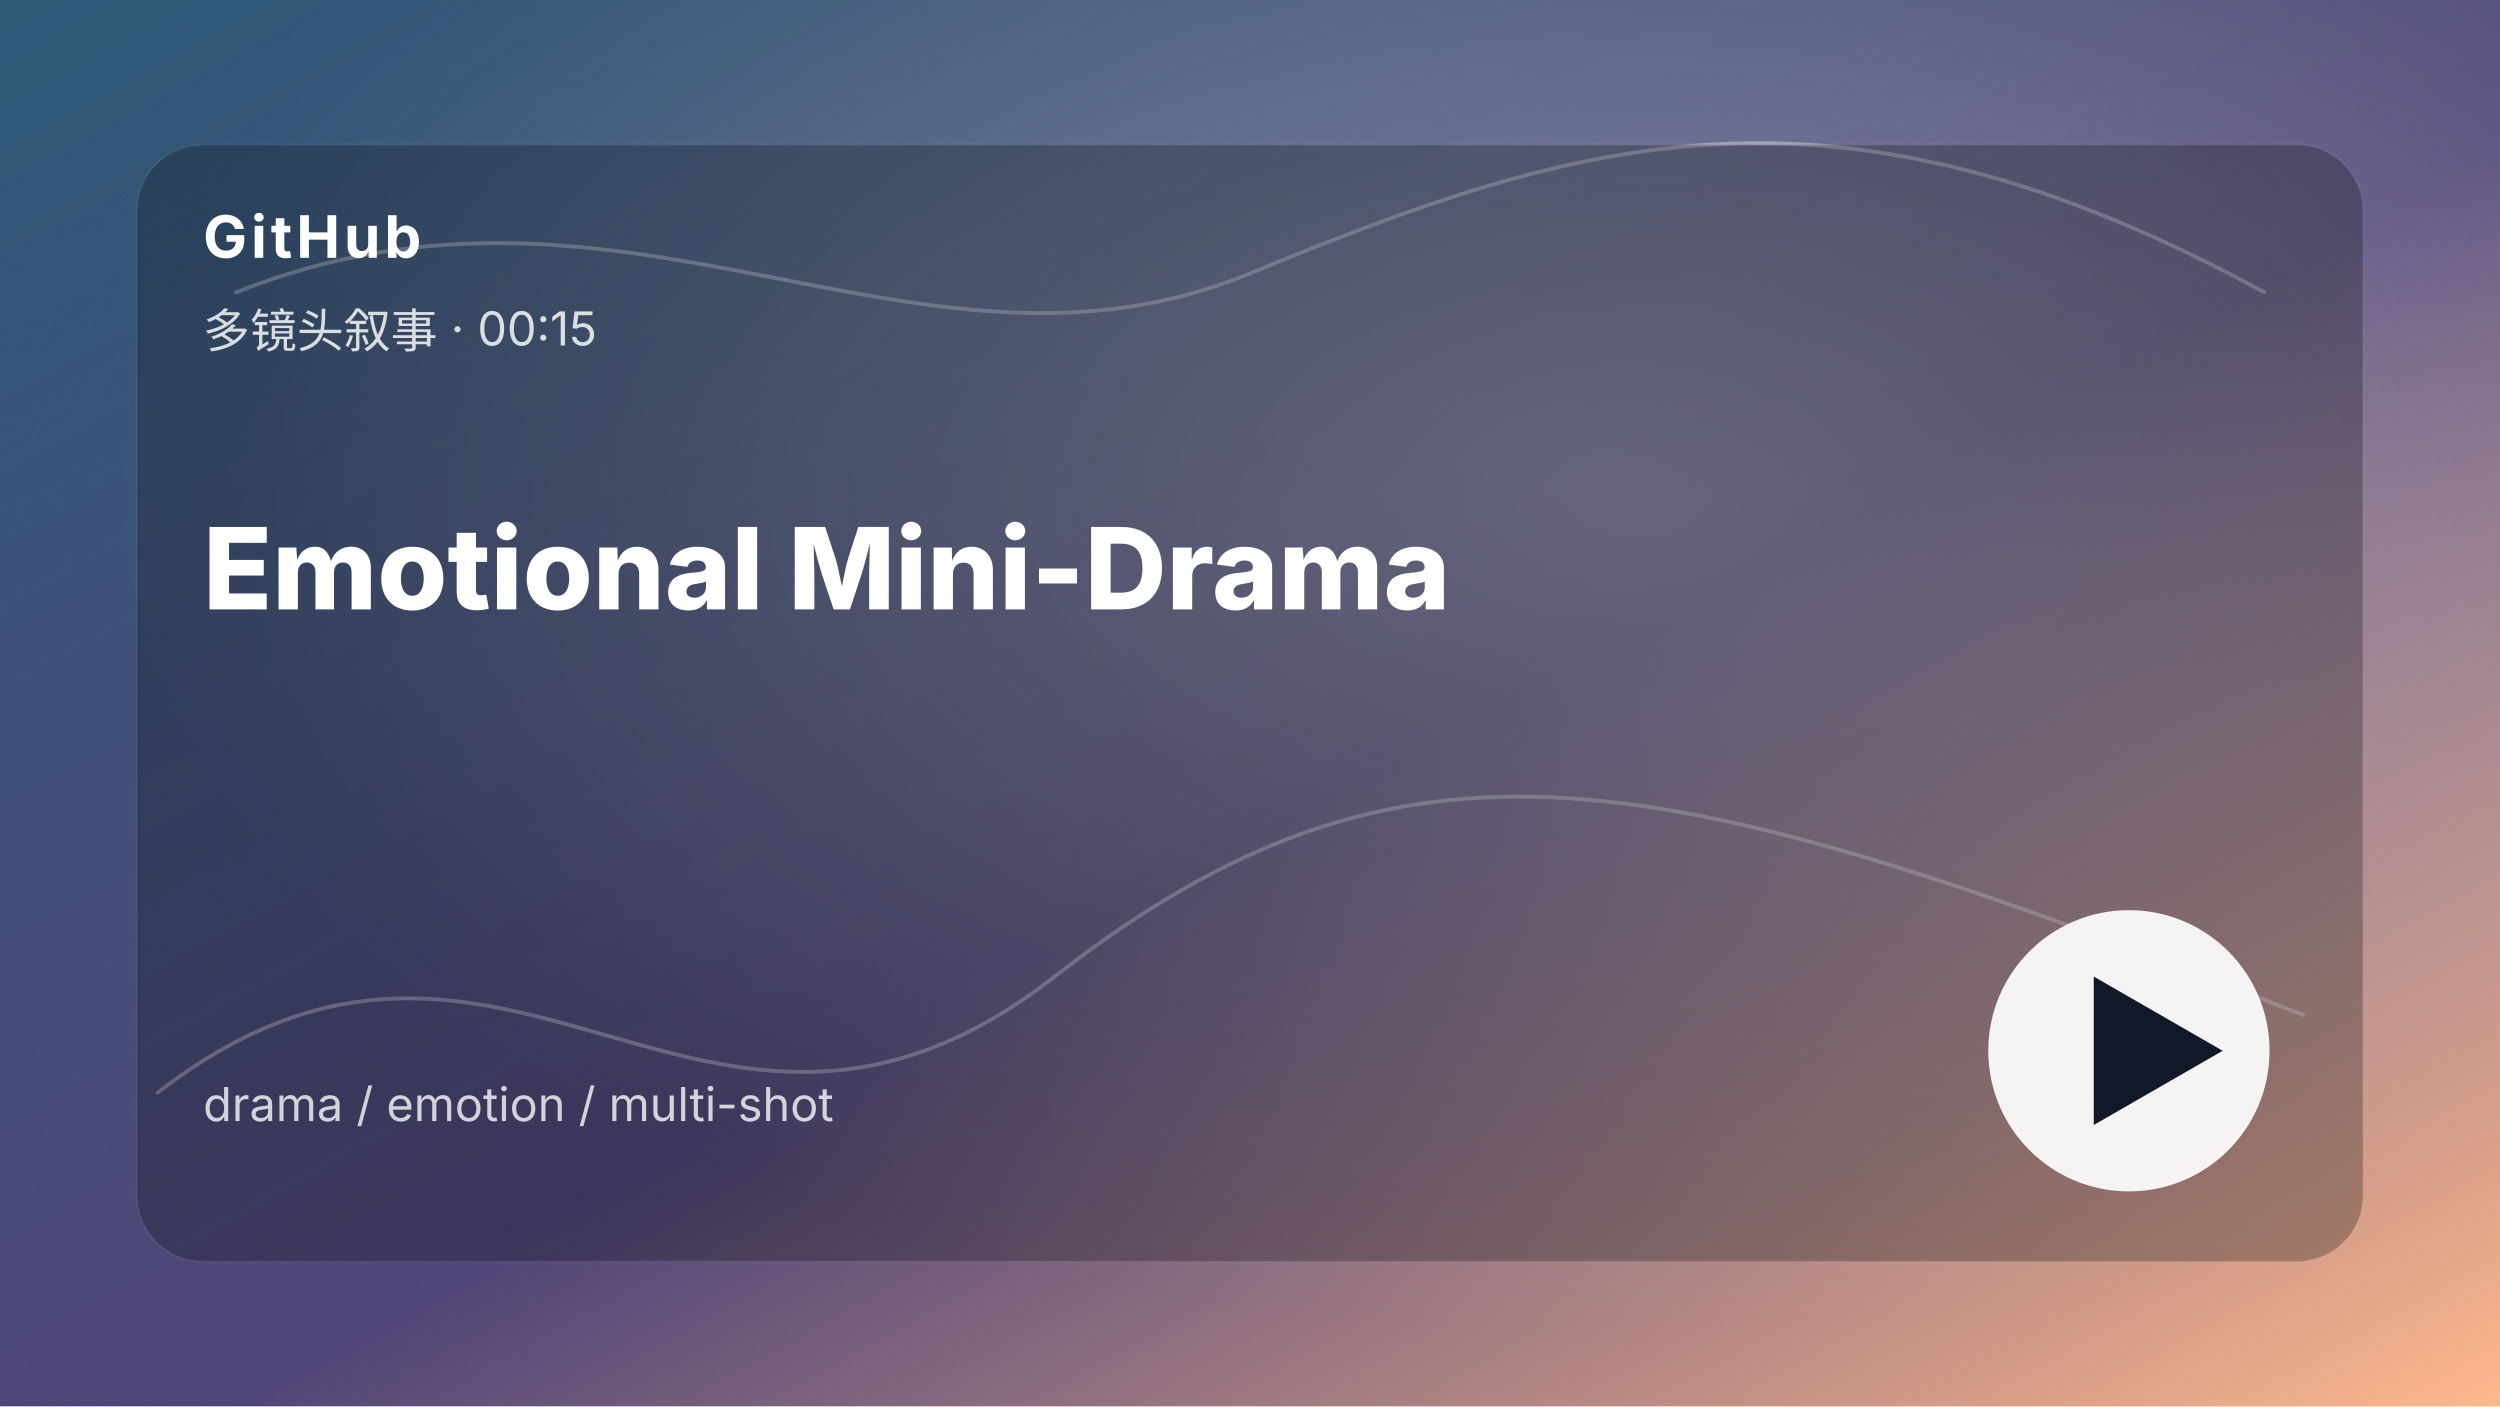
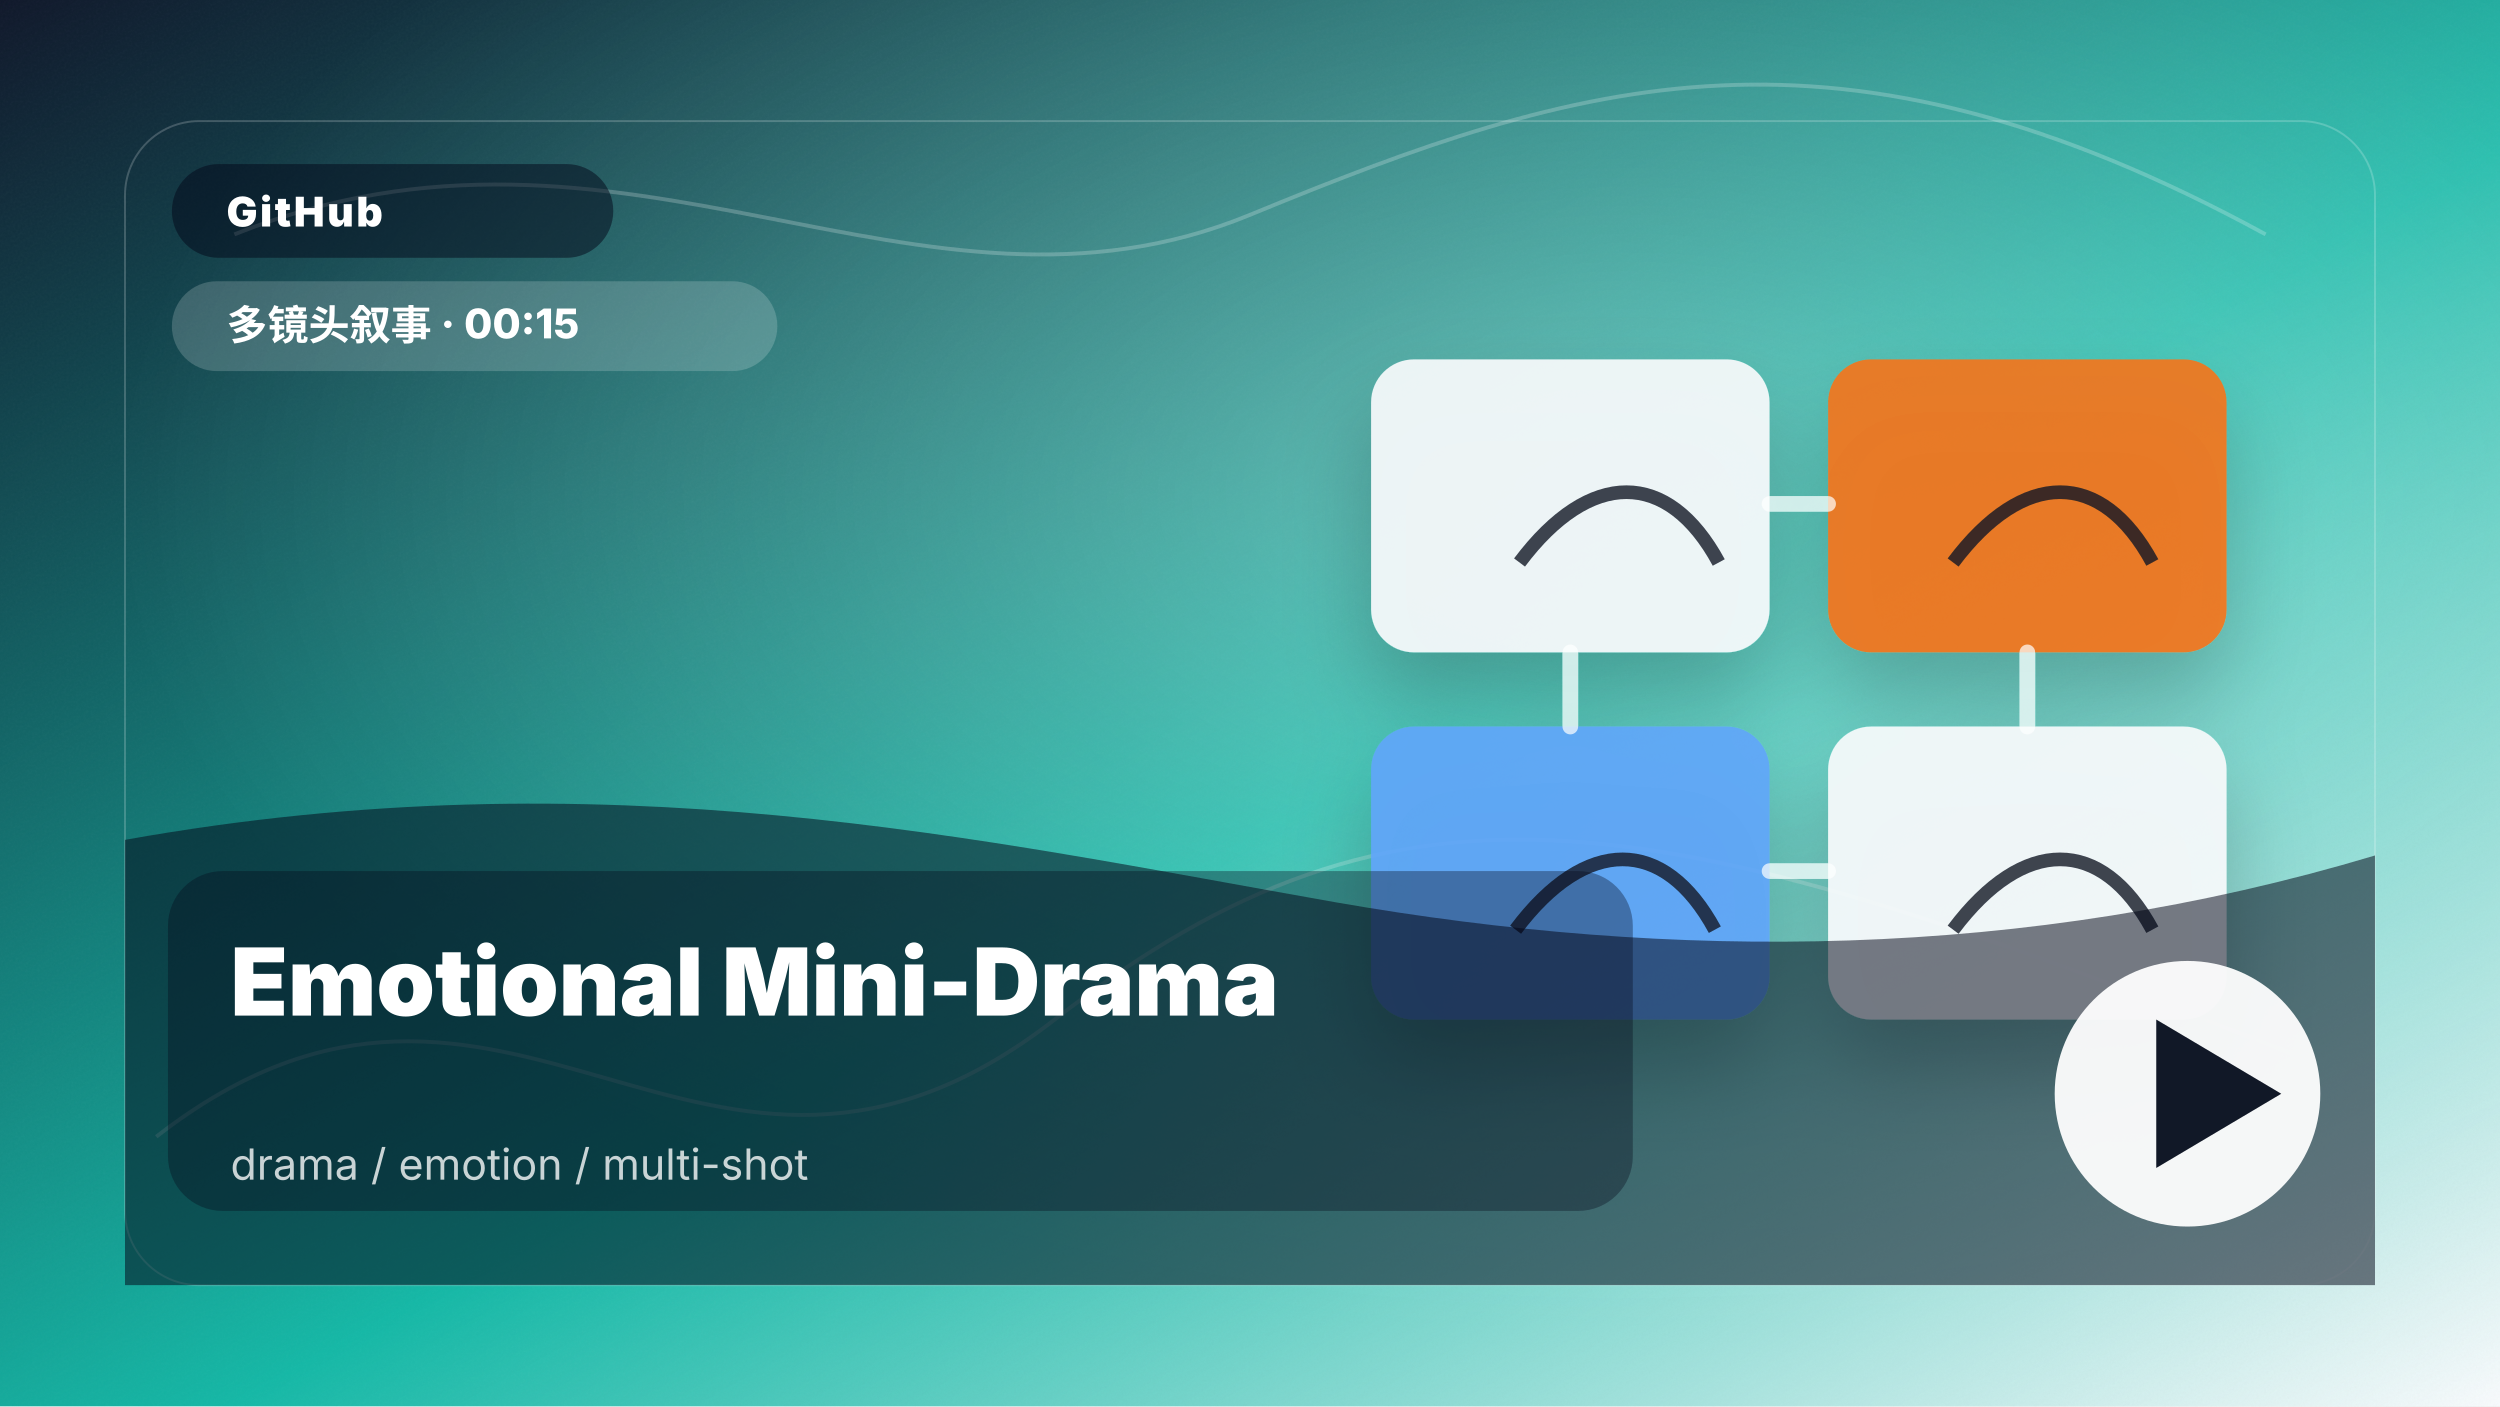
<svg xmlns="http://www.w3.org/2000/svg" width="1280" height="720" viewBox="0 0 1280 720" role="img" aria-label="Emotional Mini-Drama">
  <defs>
    <linearGradient id="bg" x1="0" y1="0" x2="1" y2="1">
-       <stop offset="0%" stop-color="#2b5876" />
-       <stop offset="55%" stop-color="#4e4376" />
-       <stop offset="100%" stop-color="#ffb88c" />
+       <stop offset="0%" stop-color="#0f172a" />
+       <stop offset="55%" stop-color="#14b8a6" />
+       <stop offset="100%" stop-color="#f8fafc" />
    </linearGradient>
    <radialGradient id="light" cx="65%" cy="35%" r="60%">
      <stop offset="0%" stop-color="#ffffff" stop-opacity="0.35" />
      <stop offset="100%" stop-color="#ffffff" stop-opacity="0" />
    </radialGradient>
    <filter id="grain">
      <feTurbulence type="fractalNoise" baseFrequency="0.8" numOctaves="2" stitchTiles="stitch" />
      <feColorMatrix type="saturate" values="0" />
      <feComponentTransfer>
        <feFuncA type="table" tableValues="0 0.12" />
      </feComponentTransfer>
    </filter>
+     <filter id="softShadow" x="-20%" y="-20%" width="140%" height="140%">
+       <feDropShadow dx="0" dy="24" stdDeviation="22" flood-color="#000000" flood-opacity="0.24" />
+     </filter>
  </defs>
  <rect width="1280" height="720" fill="url(#bg)" />
  <rect width="1280" height="720" fill="url(#light)" />
  <rect width="1280" height="720" filter="url(#grain)" opacity="0.32" />
-   <g opacity="0.34" fill="none" stroke="#fff" stroke-width="2">
-     <path d="M80 560 C260 420 360 640 540 500 S850 390 1180 520" />
-     <path d="M120 150 C320 70 470 210 640 140 S940 30 1160 150" />
+   <g opacity="0.22" fill="none" stroke="#fff" stroke-width="2">
+     <path d="M80 582 C260 442 360 662 540 522 S850 412 1180 542" />
+     <path d="M120 120 C320 40 470 180 640 110 S940 0 1160 120" />
  </g>
-   <rect x="70" y="74" width="1140" height="572" rx="34" fill="#0b0f12" opacity="0.28" stroke="#fff" stroke-opacity="0.24" />
-   <text x="104" y="132" fill="#ffffff" font-family="Inter, Arial, sans-serif" font-size="30" font-weight="700" letter-spacing="2">GitHub</text>
-   <text x="104" y="178" fill="#ffffff" opacity="0.82" font-family="Inter, Arial, sans-serif" font-size="24">多镜头叙事 · 00:15</text>
-   <text x="104" y="312" fill="#ffffff" font-family="Inter, Arial, sans-serif" font-size="58" font-weight="800">Emotional Mini-Drama</text>
-   <text x="104" y="574" fill="#ffffff" opacity="0.78" font-family="Inter, Arial, sans-serif" font-size="24">drama / emotion / multi-shot</text>
-   <circle cx="1090" cy="538" r="72" fill="#ffffff" opacity="0.92" />
-   <path d="M1072 500 L1072 576 L1138 538 Z" fill="#111827" />
+   <g filter="url(#softShadow)">
+     <g transform="translate(650 122)">
+       <rect x="52" y="62" width="204" height="150" rx="22" fill="#f8fafc" opacity="0.92" />
+       <rect x="286" y="62" width="204" height="150" rx="22" fill="#f97316" opacity="0.88" />
+       <rect x="52" y="250" width="204" height="150" rx="22" fill="#60a5fa" opacity="0.9" />
+       <rect x="286" y="250" width="204" height="150" rx="22" fill="#f8fafc" opacity="0.92" />
+       <path d="M128 166 C164 118 204 118 230 166 M350 166 C386 118 426 118 452 166 M126 354 C162 306 202 306 228 354 M350 354 C386 306 426 306 452 354" fill="none" stroke="#111827" stroke-width="7" opacity="0.8" />
+       <path d="M256 136 H286 M256 324 H286 M154 212 V250 M388 212 V250" stroke="#fff" stroke-width="8" stroke-linecap="round" opacity="0.7" />
+     </g>
+   </g>
+   <rect x="64" y="62" width="1152" height="596" rx="38" fill="none" stroke="#fff" stroke-opacity="0.2" />
+   <rect x="88" y="84" width="226" height="48" rx="24" fill="#020617" opacity="0.5" />
+   <text x="116" y="116" fill="#ffffff" font-family="Inter, Arial, sans-serif" font-size="21" font-weight="850" letter-spacing="1.3">GitHub</text>
+   <rect x="88" y="144" width="310" height="46" rx="23" fill="#ffffff" opacity="0.18" />
+   <text x="116" y="174" fill="#ffffff" font-family="Inter, Arial, sans-serif" font-size="21" font-weight="760">多镜头叙事 · 00:15</text>
+   <path d="M64 430 C310 386 502 430 684 462 C856 492 1036 492 1216 438 V658 H64 Z" fill="#020617" opacity="0.52" />
+   <rect x="86" y="446" width="750" height="174" rx="28" fill="#020617" opacity="0.34" />
+   <text x="118" y="520" fill="#ffffff" font-family="Inter, Arial, sans-serif" font-size="48" font-weight="850">Emotional Mini-Drama</text>
+   <text x="118" y="604" fill="#ffffff" opacity="0.78" font-family="Inter, Arial, sans-serif" font-size="22">drama / emotion / multi-shot</text>
+   <circle cx="1120" cy="560" r="68" fill="#ffffff" opacity="0.94" />
+   <path d="M1104 522 L1104 598 L1168 560 Z" fill="#111827" />
</svg>
